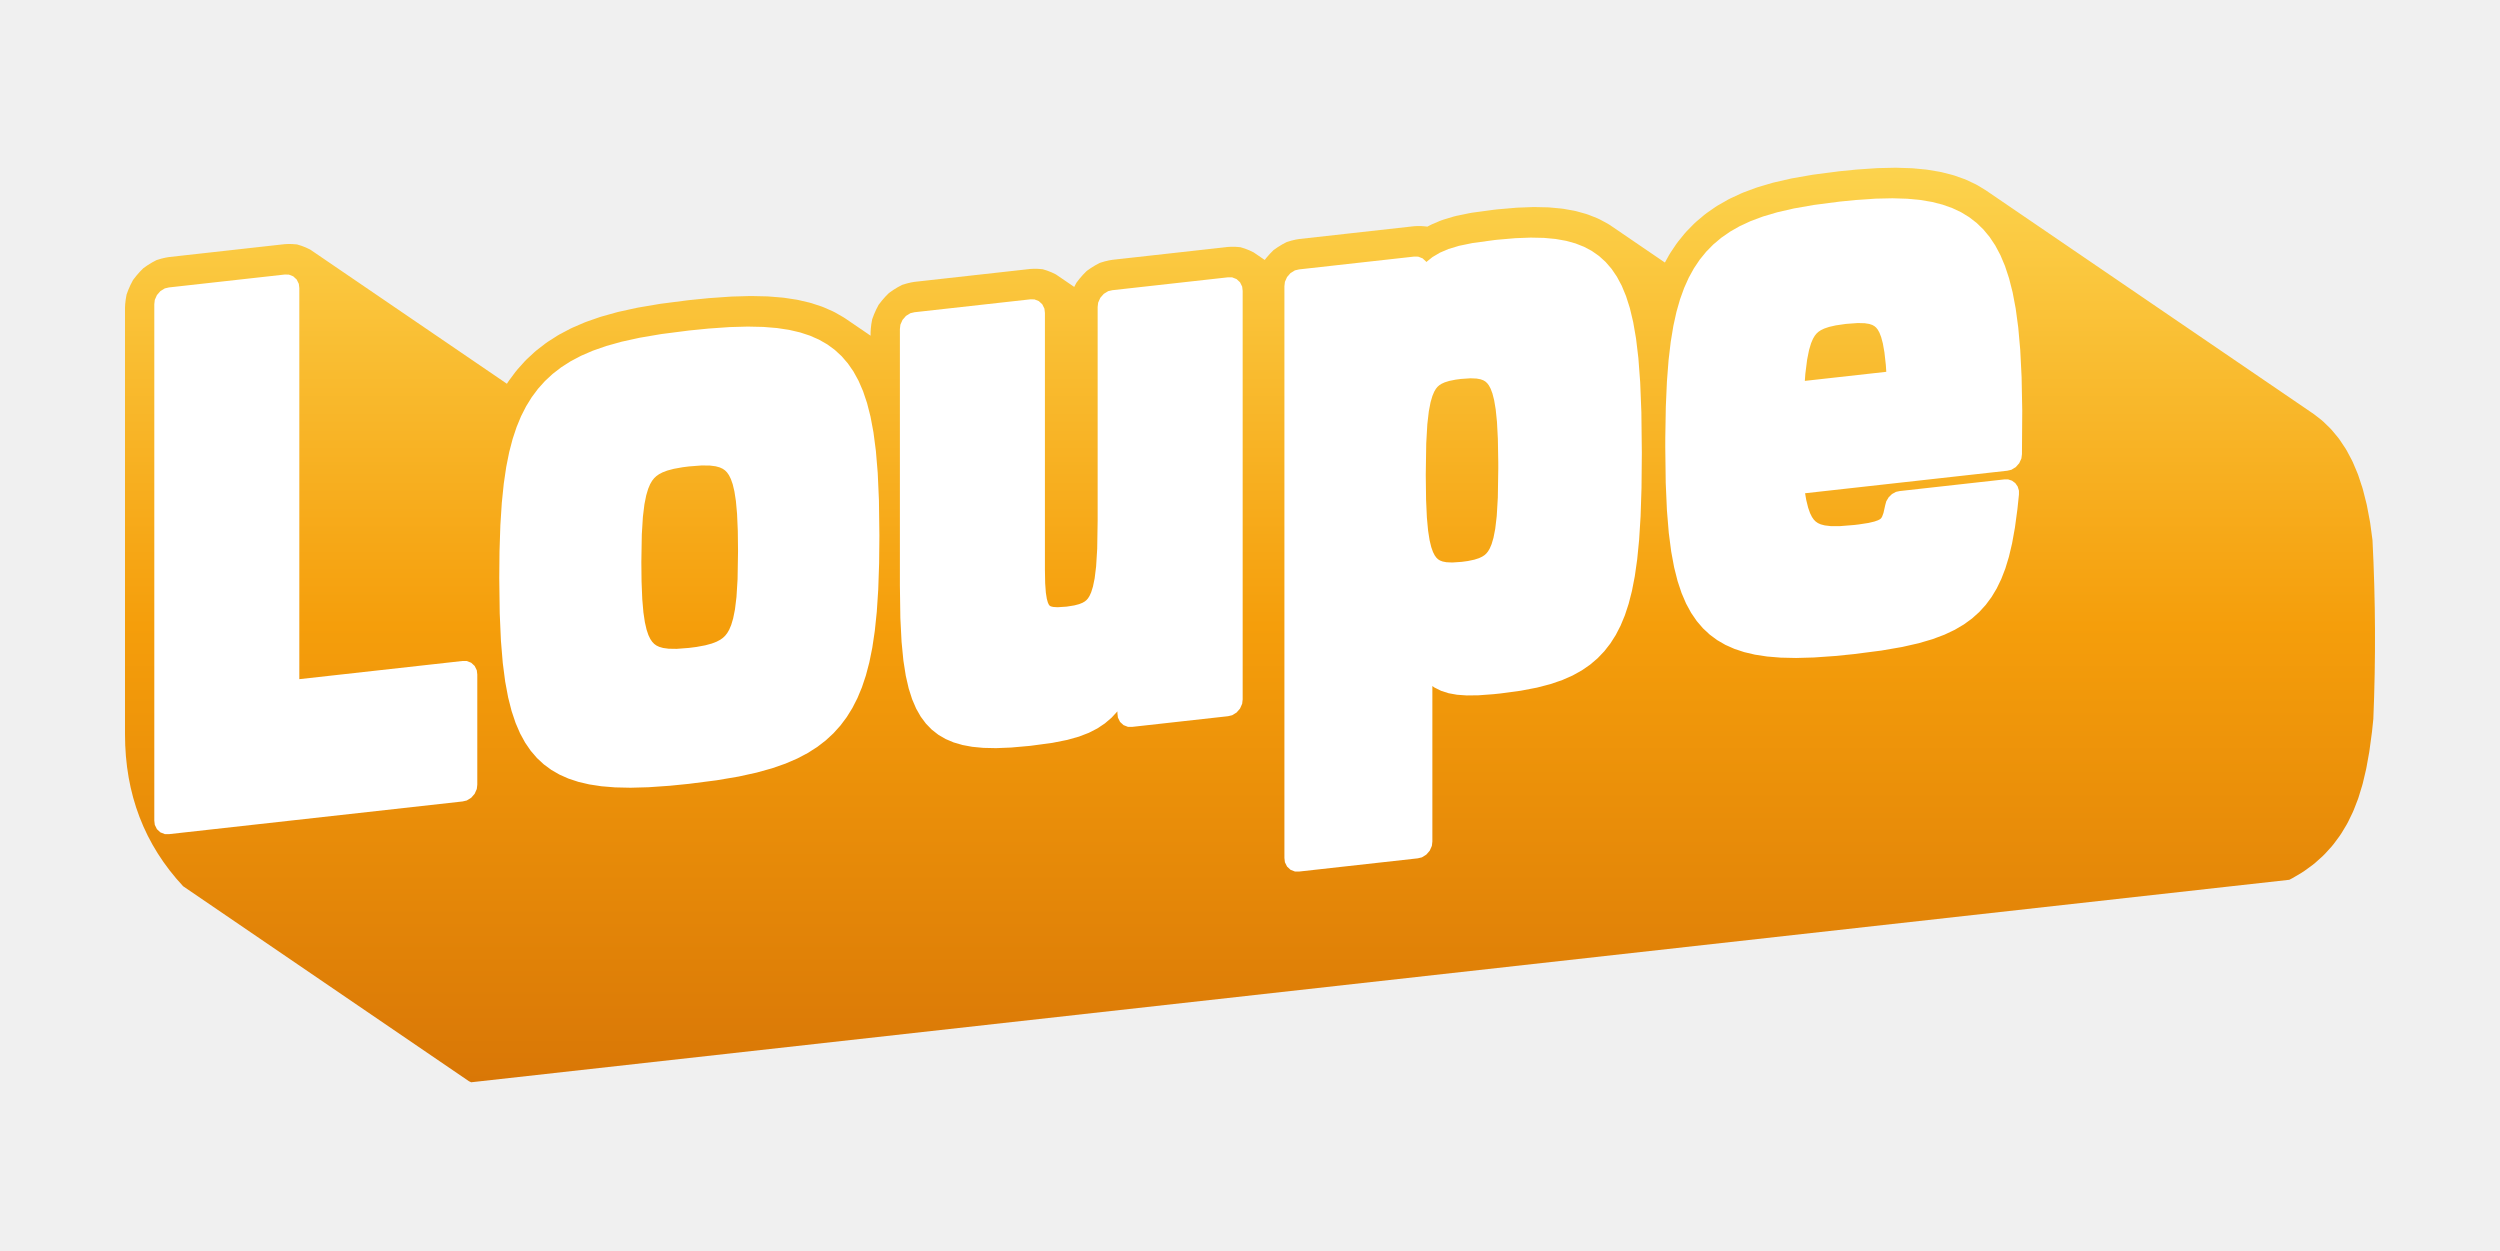
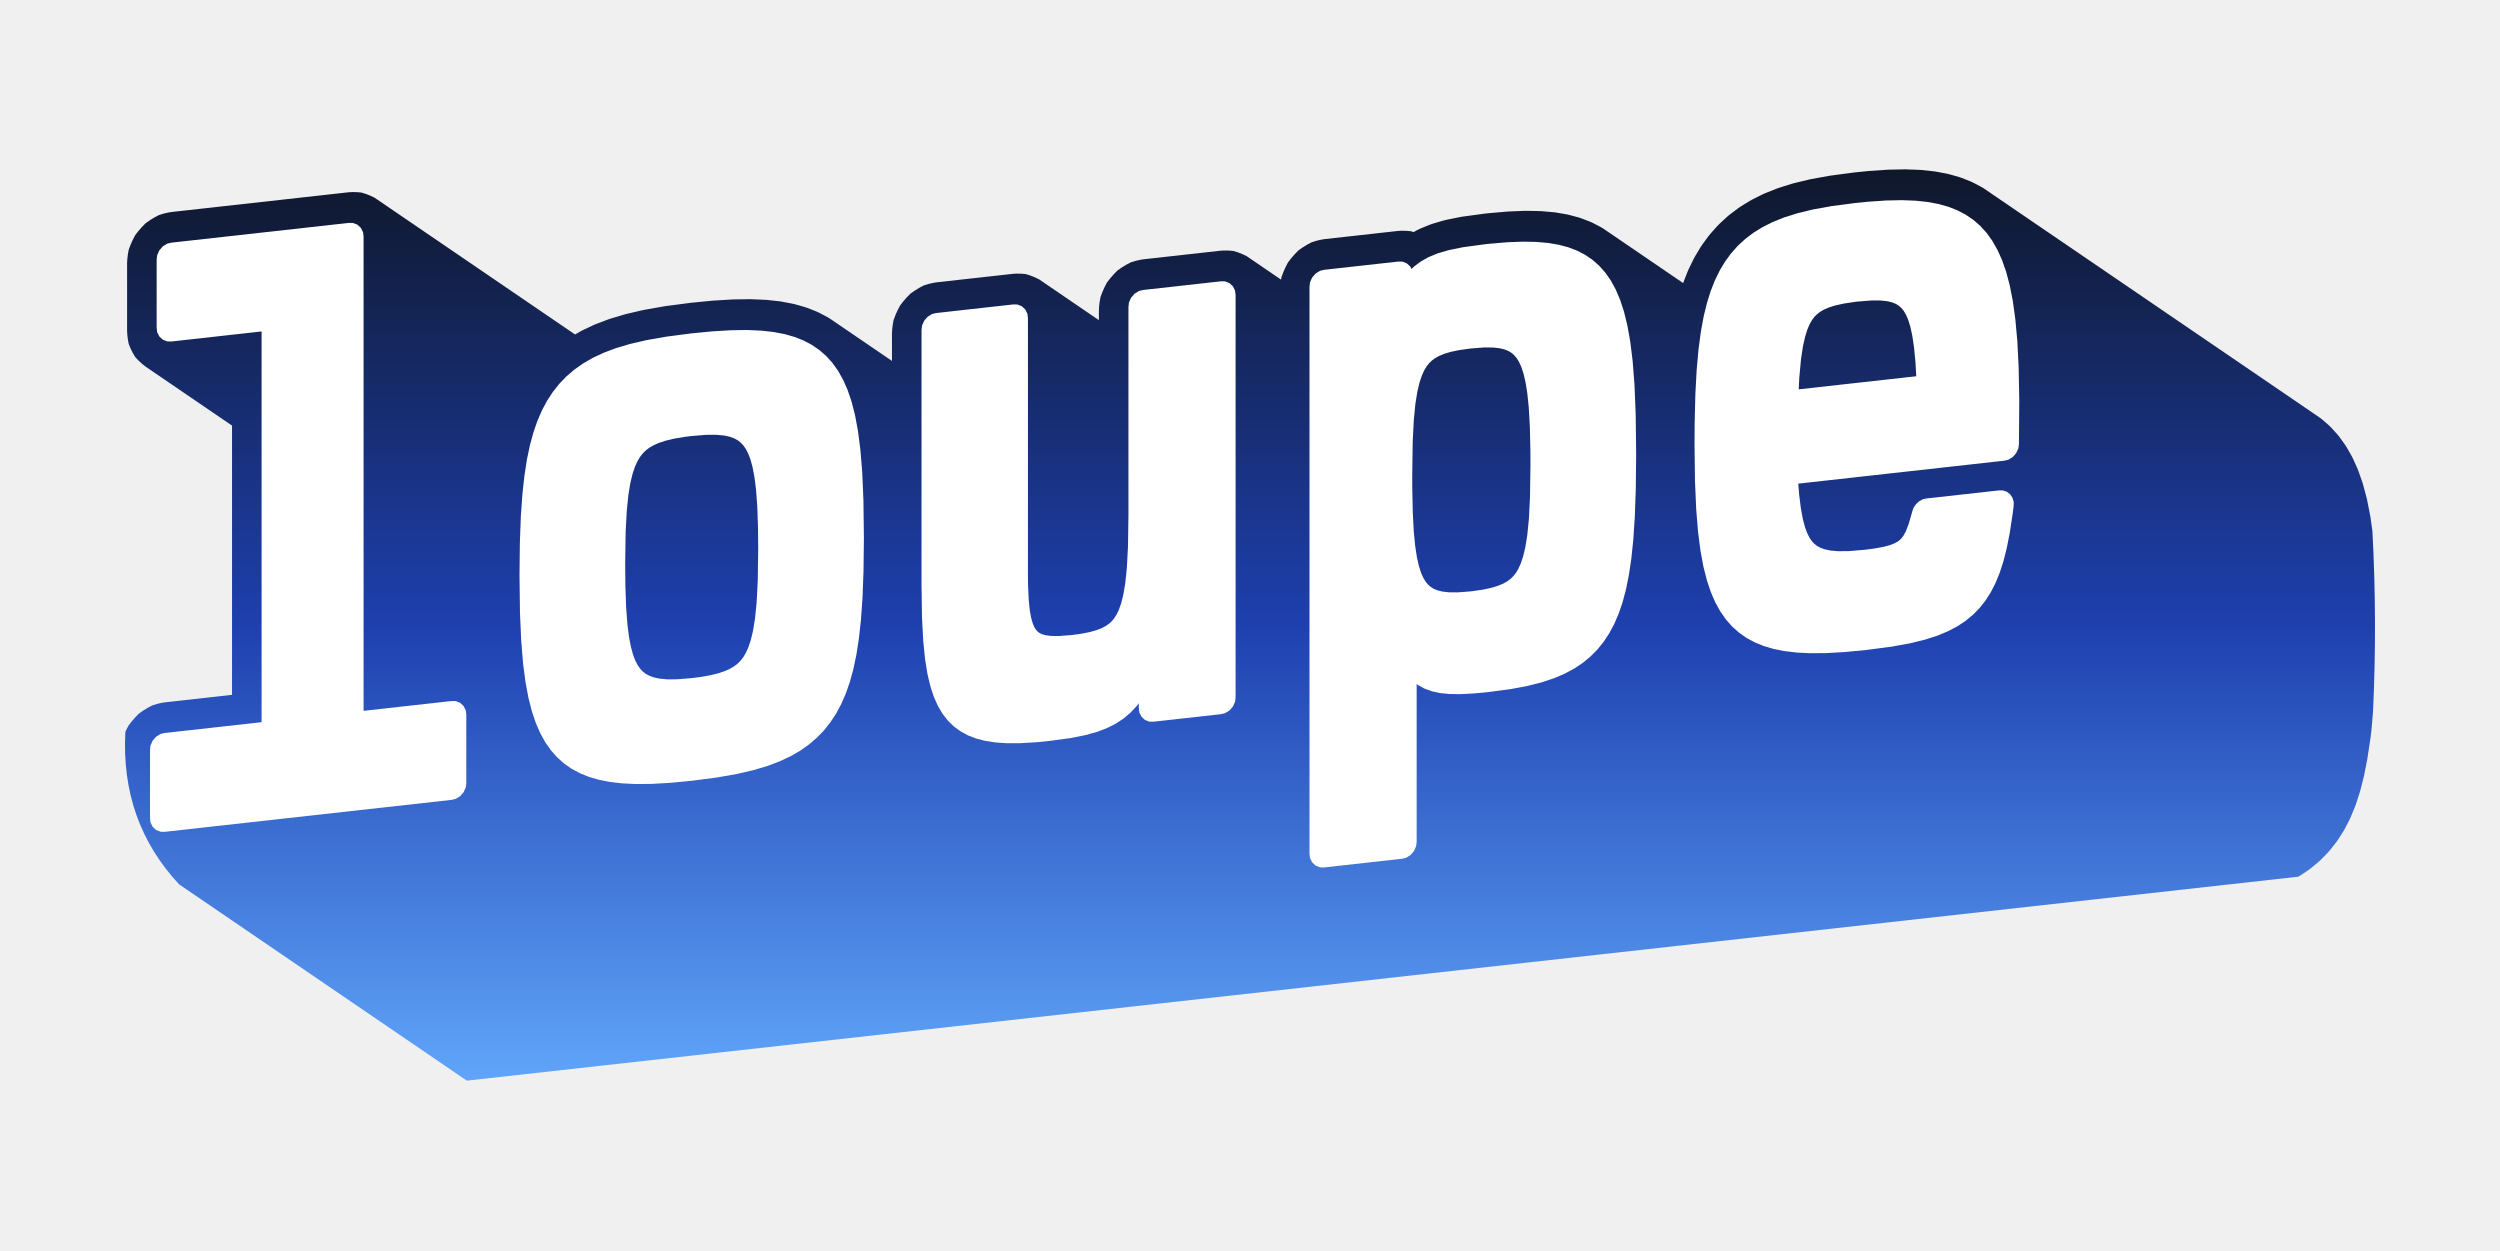
<svg xmlns="http://www.w3.org/2000/svg" version="1.1" width="423.333mm" height="211.667mm" viewBox="0 0 423.333 211.667">
-   <path d="M21.167 124.34Q21.167 139.507 31.009 150.068L79.393 183.077L79.784 183.264L387.65 148.978L387.758 148.927L388.201 148.692L389.745 147.783L390.205 147.48L391.581 146.478L392.038 146.109L393.268 145.006L393.697 144.58L394.797 143.371L395.179 142.906L396.159 141.582L396.48 141.102L397.352 139.652L397.608 139.179L398.381 137.584L398.574 137.139L399.259 135.369L399.399 134.966L400.006 132.976L400.102 132.623L400.64 130.348L400.703 130.048L401.182 127.394L401.221 127.147L401.65 123.966L401.669 123.803L401.884 121.749Q402.513 106.604 401.742 91.464L401.36 88.619L401.317 88.354L400.796 85.599L400.73 85.301L400.124 82.913L400.027 82.584L399.337 80.495L399.203 80.14L398.427 78.302L398.25 77.93L397.385 76.305L397.159 75.927L396.202 74.489L395.927 74.119L394.874 72.849L394.553 72.501L393.4 71.385L393.04 71.074L391.781 70.102L391.394 69.836L336.275 32.232L334.904 31.397L334.504 31.182L333.01 30.478L332.613 30.314L330.981 29.735L330.598 29.619L328.807 29.163L328.449 29.088L326.469 28.754L326.143 28.711L323.933 28.501L323.643 28.483L321.148 28.404L320.895 28.403L318.038 28.467L317.823 28.476L314.492 28.701L314.338 28.714L311.559 28.991L311.414 29.007L307.088 29.569L306.873 29.602L303.464 30.198L303.205 30.251L300.384 30.899L300.081 30.979L297.676 31.689L297.331 31.804L295.238 32.584L294.855 32.744L293.006 33.6L292.595 33.812L290.943 34.753L290.516 35.022L289.031 36.054L288.605 36.38L287.263 37.51L286.856 37.888L285.645 39.12L285.272 39.538L284.18 40.88L283.854 41.321L282.874 42.782L282.602 43.229L281.923 44.459L272.632 38.12L272.193 37.849L270.866 37.139L270.419 36.932L268.967 36.358L268.531 36.212L266.937 35.77L266.527 35.677L264.763 35.364L264.391 35.314L262.416 35.13L262.088 35.111L259.843 35.062L259.563 35.064L256.962 35.162L256.73 35.176L253.643 35.443L253.534 35.453L253.1 35.501L252.973 35.516L249.27 36.018L248.934 36.075L246.6 36.556L246.153 36.67L244.381 37.205L243.826 37.407L242.369 38.032L241.734 38.355L241.673 38.391L241.547 38.352L240.733 38.286L240.031 38.278L239.446 38.307L219.975 40.475L219.39 40.576L218.688 40.741L217.873 40.989L217.106 41.397L216.36 41.856L215.641 42.361L215.018 42.996L214.432 43.669L214.161 44.02L212.278 42.735L211.559 42.391L210.813 42.098L210.046 41.861L209.231 41.794L208.529 41.786L207.944 41.815L188.349 43.997L187.764 44.098L187.062 44.263L186.248 44.511L185.48 44.919L184.734 45.378L184.015 45.883L183.392 46.518L182.806 47.191L182.261 47.897L181.903 48.587L178.792 46.464L178.073 46.12L177.327 45.827L176.559 45.59L175.745 45.523L175.043 45.515L174.458 45.544L154.863 47.727L154.278 47.827L153.576 47.992L152.762 48.24L151.994 48.649L151.248 49.107L150.529 49.612L149.906 50.247L149.32 50.92L148.774 51.626L148.365 52.418L148.003 53.231L147.691 54.062L147.539 54.923L147.456 55.66L147.421 56.27V56.847L143.207 53.971L142.812 53.715L141.419 52.917L141.017 52.714L139.492 52.042L139.098 51.891L137.424 51.341L137.049 51.236L135.199 50.805L134.854 50.739L132.793 50.427L132.482 50.391L130.162 50.202L129.889 50.188L127.246 50.129L127.011 50.13L123.956 50.215L123.758 50.225L120.161 50.476L120.015 50.488L116.718 50.818L116.582 50.833L111.919 51.432L111.721 51.461L108.03 52.088L107.793 52.134L104.735 52.807L104.457 52.876L101.853 53.604L101.535 53.704L99.273 54.495L98.919 54.634L96.925 55.495L96.54 55.68L94.763 56.618L94.358 56.854L92.762 57.877L92.35 58.168L90.909 59.281L90.505 59.623L89.202 60.833L88.823 61.219L87.646 62.532L87.304 62.95L86.243 64.372L85.948 64.807L85.838 64.985L52.537 42.266L51.818 41.922L51.072 41.629L50.305 41.392L49.491 41.325L48.788 41.317L48.204 41.346L28.608 43.528L28.023 43.629L27.321 43.794L26.507 44.042L25.74 44.45L24.993 44.909L24.274 45.414L23.652 46.049L23.065 46.722L22.52 47.428L22.11 48.219L21.748 49.033L21.436 49.864L21.285 50.725L21.201 51.462L21.167 52.072z" fill="url(#d0)" />
-   <path d="M26.128 138.954L26.211 139.673L26.573 140.407L27.159 140.949L27.906 141.242L28.608 141.25L78.341 135.711L79.043 135.547L79.79 135.088L80.376 134.415L80.738 133.601L80.821 132.863V114.219L80.738 113.5L80.376 112.767L79.79 112.224L79.043 111.932L78.341 111.924L50.684 115.004V48.785L50.601 48.066L50.239 47.333L49.652 46.79L48.906 46.498L48.204 46.489L28.608 48.672L27.906 48.836L27.159 49.295L26.573 49.968L26.211 50.782L26.128 51.52zM84.542 97.861L84.619 103.863L84.824 108.504L85.136 112.272L85.545 115.418L86.045 118.094L86.632 120.404L87.306 122.419L88.069 124.191L88.925 125.756L89.877 127.141L90.93 128.364L92.089 129.437L93.359 130.37L94.748 131.17L96.268 131.844L97.938 132.395L99.782 132.827L101.836 133.14L104.147 133.33L106.778 133.389L109.819 133.305L113.401 133.056L116.664 132.729L121.35 132.128L125.056 131.5L128.124 130.826L130.737 130.097L133.006 129.306L135.005 128.444L136.787 127.506L138.388 126.483L139.833 125.371L141.139 124.162L142.319 122.85L143.383 121.429L144.338 119.888L145.192 118.214L145.952 116.386L146.623 114.376L147.209 112.149L147.712 109.656L148.132 106.832L148.468 103.594L148.715 99.823L148.866 95.346L148.91 90.693L148.833 84.715L148.628 80.095L148.315 76.344L147.906 73.213L147.406 70.547L146.819 68.246L146.143 66.238L145.379 64.472L144.521 62.912L143.567 61.531L142.512 60.312L141.351 59.242L140.078 58.311L138.686 57.513L137.161 56.841L135.486 56.291L133.636 55.86L131.574 55.548L129.255 55.359L126.613 55.301L123.558 55.386L119.961 55.637L116.664 55.967L112 56.565L108.309 57.192L105.251 57.865L102.647 58.593L100.385 59.384L98.391 60.245L96.614 61.184L95.017 62.207L93.576 63.32L92.274 64.53L91.097 65.842L90.036 67.265L89.083 68.808L88.232 70.484L87.475 72.315L86.807 74.327L86.224 76.558L85.723 79.057L85.306 81.887L84.973 85.135L84.729 88.918L84.582 93.412zM108.602 95.181L108.679 90.512L108.864 87.511L109.122 85.401L109.427 83.878L109.756 82.777L110.091 81.985L110.424 81.413L110.762 80.983L111.136 80.628L111.593 80.303L112.196 79.987L113.009 79.678L114.11 79.384L115.605 79.117L116.664 78.983L118.811 78.817L120.219 78.834L121.194 78.96L121.882 79.15L122.382 79.382L122.774 79.657L123.115 80.003L123.44 80.469L123.761 81.114L124.072 82.004L124.361 83.213L124.612 84.835L124.808 87.003L124.935 89.927L124.973 93.358L124.896 98.068L124.711 101.077L124.453 103.191L124.148 104.718L123.817 105.825L123.48 106.623L123.144 107.201L122.801 107.639L122.423 108.002L121.96 108.333L121.352 108.656L120.534 108.971L119.431 109.272L117.937 109.549L116.664 109.713L114.585 109.872L113.227 109.85L112.291 109.723L111.633 109.534L111.154 109.305L110.775 109.03L110.44 108.679L110.117 108.202L109.797 107.537L109.487 106.619L109.2 105.371L108.951 103.696L108.758 101.457L108.636 98.433zM152.382 99.178L152.46 104.652L152.665 108.675L152.973 111.838L153.376 114.417L153.87 116.573L154.455 118.407L155.134 119.987L155.913 121.355L156.797 122.54L157.789 123.559L158.894 124.422L160.116 125.136L161.464 125.71L162.956 126.149L164.62 126.458L166.501 126.639L168.666 126.685L171.213 126.583L174.3 126.31L174.582 126.279L178.198 125.791L180.722 125.29L182.71 124.731L184.373 124.09L185.816 123.35L187.094 122.496L188.235 121.519L189.217 120.457V120.792L189.3 121.511L189.662 122.244L190.249 122.787L190.995 123.079L191.697 123.087L207.944 121.278L208.647 121.113L209.393 120.655L209.979 119.982L210.341 119.168L210.425 118.43V49.254L210.341 48.535L209.979 47.802L209.393 47.259L208.647 46.967L207.944 46.958L188.349 49.141L187.646 49.305L186.9 49.764L186.314 50.437L185.952 51.251L185.868 51.988V88.12L185.792 92.93L185.609 95.911L185.36 97.934L185.072 99.333L184.774 100.288L184.488 100.92L184.226 101.332L183.975 101.616L183.689 101.848L183.302 102.072L182.736 102.299L181.909 102.517L180.715 102.708L180.535 102.729L179.075 102.824L178.329 102.775L177.963 102.684L177.8 102.602L177.702 102.517L177.586 102.354L177.432 102.01L177.258 101.381L177.097 100.354L176.981 98.768L176.939 96.443V52.983L176.855 52.264L176.493 51.531L175.907 50.988L175.161 50.696L174.458 50.688L154.863 52.87L154.16 53.034L153.414 53.493L152.828 54.166L152.466 54.98L152.382 55.718zM217.494 145.288L217.577 146.007L217.94 146.74L218.526 147.283L219.272 147.575L219.975 147.583L240.066 145.346L240.769 145.181L241.515 144.722L242.101 144.049L242.463 143.235L242.547 142.498V116.168L242.889 116.414L244.038 116.984L245.306 117.388L246.726 117.644L248.367 117.761L250.347 117.738L252.879 117.551L254.081 117.426L257.519 116.962L260.268 116.434L262.571 115.833L264.557 115.151L266.305 114.38L267.863 113.513L269.264 112.544L270.527 111.466L271.665 110.275L272.687 108.965L273.602 107.526L274.417 105.945L275.141 104.199L275.781 102.255L276.341 100.07L276.824 97.585L277.231 94.724L277.56 91.382L277.807 87.411L277.963 82.595L278.017 76.7L277.94 69.844L277.737 64.713L277.432 60.647L277.035 57.32L276.553 54.54L275.991 52.18L275.346 50.153L274.618 48.395L273.802 46.864L272.894 45.526L271.888 44.363L270.781 43.359L269.568 42.506L268.241 41.796L266.789 41.222L265.196 40.78L263.431 40.467L261.456 40.283L259.211 40.234L256.61 40.331L253.523 40.598L253.088 40.645L249.385 41.147L247.051 41.628L245.278 42.163L243.821 42.788L242.572 43.528L241.519 44.371L241.481 44.293L240.895 43.751L240.148 43.458L239.446 43.45L219.975 45.619L219.272 45.783L218.526 46.242L217.94 46.915L217.577 47.729L217.494 48.466zM241.43 80.389L241.509 75.079L241.693 71.85L241.946 69.654L242.241 68.119L242.553 67.052L242.859 66.326L243.146 65.84L243.42 65.502L243.718 65.236L244.099 64.99L244.634 64.745L245.403 64.505L246.497 64.285L247.383 64.168L249 64.056L250.031 64.101L250.716 64.228L251.182 64.401L251.529 64.61L251.826 64.881L252.118 65.264L252.417 65.826L252.72 66.635L253.01 67.77L253.271 69.325L253.486 71.432L253.637 74.296L253.706 78.274L253.709 79.279L253.632 84.252L253.447 87.382L253.193 89.539L252.896 91.062L252.581 92.131L252.269 92.867L251.973 93.368L251.685 93.723L251.373 94.005L250.978 94.263L250.432 94.519L249.659 94.768L248.57 94.997L247.507 95.142L245.92 95.25L244.927 95.204L244.278 95.078L243.84 94.91L243.516 94.707L243.233 94.439L242.95 94.052L242.656 93.477L242.359 92.643L242.076 91.469L241.824 89.856L241.62 87.661L241.483 84.664L241.43 80.47zM281.986 75.744L282.062 81.771L282.267 86.436L282.579 90.224L282.988 93.387L283.487 96.077L284.073 98.397L284.746 100.421L285.508 102.2L286.362 103.77L287.312 105.159L288.362 106.385L289.517 107.461L290.782 108.396L292.167 109.198L293.682 109.872L295.345 110.424L297.181 110.857L299.226 111.169L301.524 111.359L304.142 111.418L307.167 111.333L310.731 111.083L313.859 110.769L318.58 110.162L322.099 109.555L324.914 108.916L327.257 108.227L329.26 107.474L331.006 106.649L332.549 105.739L333.925 104.737L335.155 103.635L336.255 102.425L337.236 101.101L338.107 99.651L338.88 98.056L339.565 96.286L340.172 94.297L340.711 92.023L341.19 89.368L341.619 86.186L341.876 83.729L341.875 83.086L341.662 82.389L341.258 81.807L340.696 81.391L340.025 81.174L339.408 81.179L321.673 83.154L321.052 83.288L320.378 83.658L319.815 84.205L319.411 84.883L319.235 85.523L318.935 86.859L318.721 87.445L318.58 87.694L318.479 87.811L318.329 87.928L318.009 88.097L317.405 88.312L316.384 88.553L314.732 88.807L313.983 88.896L311.513 89.095L309.999 89.088L308.992 88.969L308.307 88.789L307.827 88.571L307.46 88.316L307.139 87.991L306.825 87.539L306.504 86.891L306.178 85.966L305.857 84.665L305.661 83.522L339.904 79.709L340.599 79.547L341.338 79.098L341.923 78.437L342.291 77.635L342.384 76.906L342.433 69.518L342.325 63.847L342.095 59.272L341.758 55.474L341.326 52.263L340.805 49.508L340.198 47.12L339.507 45.031L338.731 43.192L337.866 41.567L336.909 40.129L335.856 38.859L334.703 37.743L333.444 36.771L332.073 35.936L330.579 35.232L328.947 34.653L327.156 34.197L325.175 33.863L322.965 33.653L320.47 33.575L317.613 33.638L314.282 33.863L311.503 34.14L307.177 34.702L303.768 35.298L300.947 35.947L298.542 36.657L296.45 37.436L294.6 38.293L292.949 39.234L291.463 40.266L290.122 41.395L288.911 42.628L287.819 43.971L286.839 45.432L285.961 47.023L285.18 48.764L284.488 50.679L283.881 52.803L283.355 55.185L282.91 57.884L282.545 60.982L282.266 64.594L282.078 68.88L281.99 74.091zM305.618 64.497L305.702 63.318L306.007 60.9L306.334 59.265L306.669 58.141L306.995 57.374L307.302 56.852L307.6 56.48L307.927 56.182L308.341 55.907L308.912 55.632L309.719 55.359L310.855 55.099L312.464 54.863L312.619 54.846L314.572 54.701L315.763 54.733L316.534 54.857L317.042 55.027L317.398 55.226L317.688 55.472L317.964 55.816L318.249 56.326L318.541 57.077L318.829 58.155L319.097 59.67L319.333 61.786L319.41 62.961z" fill="#fff" />
+   <path d="M21.232 123.92Q20.395 139.093 30.326 149.749L79.051 182.99L389.185 148.452L389.392 148.329L390.801 147.397L391.291 147.034L392.548 145.996L393.015 145.567L394.139 144.417L394.558 143.941L395.559 142.673L395.913 142.175L396.804 140.777L397.086 140.285L397.878 138.74L398.091 138.277L398.797 136.553L398.95 136.135L399.582 134.184L399.687 133.82L400.257 131.571L400.326 131.266L400.848 128.611L400.89 128.364L401.378 125.134L401.397 125.003L401.554 123.765L401.832 120.498Q402.549 105.223 401.728 89.951L401.402 87.605L401.355 87.324L400.836 84.684L400.762 84.365L400.157 82.088L400.049 81.736L399.357 79.754L399.206 79.375L398.427 77.638L398.226 77.242L397.355 75.715L397.099 75.317L396.134 73.974L395.823 73.589L394.758 72.414L394.397 72.06L393.228 71.039L392.829 70.73L391.551 69.855L335.936 31.913L335.515 31.659L334.12 30.923L333.693 30.726L332.168 30.123L331.752 29.982L330.079 29.507L329.687 29.414L327.839 29.065L327.481 29.013L325.419 28.791L325.1 28.768L322.77 28.679L322.494 28.677L319.818 28.731L319.585 28.741L316.452 28.957L316.297 28.97L314.144 29.187L313.995 29.204L310.018 29.729L309.779 29.766L306.638 30.336L306.35 30.397L303.743 31.029L303.407 31.122L301.177 31.824L300.796 31.959L298.847 32.739L298.43 32.927L296.702 33.792L296.26 34.039L294.712 34.997L294.262 35.306L292.867 36.364L292.429 36.731L291.171 37.895L290.762 38.311L289.628 39.586L289.266 40.035L288.247 41.427L287.941 41.89L287.029 43.411L286.781 43.868L285.969 45.534L285.777 45.969L285.057 47.804L285.012 47.933L271.499 38.714L271.056 38.448L269.702 37.742L269.254 37.539L267.771 36.969L267.336 36.827L265.706 36.389L265.298 36.299L263.491 35.989L263.123 35.942L261.096 35.762L260.772 35.744L258.465 35.7L258.188 35.703L255.512 35.808L255.283 35.823L252.102 36.099L251.994 36.109L251.536 36.159L251.411 36.174L247.651 36.682L247.327 36.736L244.885 37.23L244.46 37.336L242.591 37.883L242.066 38.067L240.526 38.7L239.924 38.99L239.371 39.301L238.878 39.148L238.057 39.081L237.348 39.073L236.758 39.102L224.245 40.496L223.655 40.598L222.946 40.764L222.125 41.014L221.35 41.426L220.598 41.889L219.872 42.398L219.244 43.039L218.652 43.718L218.102 44.431L217.688 45.229L217.323 46.05L217.008 46.888L216.927 47.352L211.098 43.375L210.372 43.027L209.62 42.732L208.845 42.493L208.024 42.425L207.315 42.417L206.725 42.447L193.586 43.91L192.996 44.012L192.287 44.178L191.466 44.428L190.692 44.84L189.939 45.303L189.213 45.812L188.585 46.453L187.993 47.132L187.443 47.845L187.029 48.643L186.664 49.464L186.35 50.302L186.197 51.171L186.113 51.915L186.078 52.53V54.211L175.934 47.291L175.209 46.943L174.456 46.648L173.682 46.409L172.86 46.341L172.151 46.333L171.562 46.363L158.547 47.812L157.958 47.914L157.249 48.08L156.427 48.33L155.653 48.742L154.9 49.205L154.175 49.714L153.546 50.355L152.955 51.034L152.404 51.747L151.991 52.545L151.626 53.367L151.311 54.204L151.158 55.073L151.074 55.817L151.039 56.432V61.119L140.524 53.946L140.102 53.691L138.707 52.954L138.281 52.758L136.751 52.151L136.339 52.011L134.654 51.53L134.267 51.438L132.397 51.081L132.045 51.027L129.95 50.794L129.638 50.77L127.258 50.667L126.989 50.663L124.245 50.7L124.019 50.708L120.791 50.904L120.615 50.918L117.196 51.25L117.036 51.268L112.739 51.828L112.518 51.862L109.135 52.457L108.868 52.512L106.069 53.161L105.758 53.244L103.372 53.957L103.017 54.077L100.94 54.861L100.547 55.027L98.712 55.89L98.291 56.111L97.378 56.639L63.436 33.483L62.71 33.135L61.957 32.84L61.183 32.6L60.361 32.533L59.653 32.525L59.063 32.555L29.03 35.899L28.44 36.001L27.731 36.167L26.91 36.417L26.136 36.829L25.383 37.292L24.657 37.802L24.029 38.442L23.437 39.121L22.887 39.834L22.473 40.632L22.108 41.454L21.794 42.291L21.641 43.16L21.557 43.904L21.522 44.52V56.066L21.557 56.674L21.641 57.399L21.794 58.234L22.108 59.001L22.473 59.741L22.887 60.448L23.437 61.038L24.029 61.585L24.657 62.086L39.291 72.07V117.658L27.904 118.927L27.314 119.028L26.605 119.194L25.784 119.445L25.009 119.857L24.257 120.319L23.531 120.829L22.903 121.469L22.311 122.149L21.761 122.861L21.347 123.66z" fill="url(#d0)" />
+   <path d="M25.401 138.536L25.485 139.261L25.85 140.001L26.442 140.549L27.195 140.844L27.904 140.852L76.457 135.445L77.166 135.279L77.919 134.816L78.51 134.137L78.876 133.316L78.96 132.571V121.025L78.876 120.299L78.51 119.56L77.919 119.012L77.166 118.717L76.457 118.709L61.566 120.367V40.06L61.482 39.335L61.116 38.595L60.525 38.047L59.772 37.752L59.063 37.744L29.03 41.089L28.321 41.255L27.568 41.717L26.977 42.397L26.611 43.218L26.527 43.962V55.509L26.611 56.234L26.977 56.974L27.568 57.522L28.321 57.816L29.03 57.825L44.297 56.125V122.29L27.904 124.116L27.195 124.282L26.442 124.745L25.85 125.424L25.485 126.245L25.401 126.989zM87.97 97.447L88.047 103.68L88.253 108.439L88.566 112.268L88.975 115.441L89.473 118.124L90.058 120.425L90.729 122.422L91.49 124.17L92.343 125.706L93.293 127.057L94.345 128.243L95.502 129.275L96.772 130.163L98.161 130.914L99.683 131.534L101.358 132.029L103.212 132.399L105.285 132.645L107.633 132.762L110.332 132.74L113.491 132.56L117.127 132.213L121.4 131.656L124.777 131.061L127.576 130.412L129.963 129.699L132.042 128.914L133.88 128.051L135.522 127.101L136.998 126.058L138.33 124.916L139.532 123.668L140.614 122.308L141.584 120.829L142.45 119.215L143.22 117.449L143.9 115.502L144.495 113.339L145.008 110.908L145.439 108.145L145.788 104.962L146.05 101.236L146.219 96.789L146.284 91.337L146.284 90.953L146.206 84.665L146 79.907L145.687 76.097L145.279 72.948L144.783 70.29L144.199 68.013L143.528 66.037L142.768 64.311L141.914 62.793L140.963 61.459L139.909 60.29L138.748 59.273L137.474 58.4L136.079 57.664L134.549 57.057L132.864 56.576L130.995 56.218L128.899 55.985L126.519 55.882L123.774 55.919L120.546 56.115L117.127 56.447L112.83 57.006L109.447 57.602L106.648 58.251L104.262 58.964L102.185 59.749L100.349 60.612L98.71 61.562L97.235 62.605L95.904 63.747L94.704 64.995L93.623 66.356L92.654 67.837L91.789 69.451L91.019 71.22L90.34 73.168L89.746 75.335L89.234 77.768L88.804 80.534L88.456 83.719L88.196 87.445L88.03 91.886L87.97 97.32zM105.864 95.454L105.941 90.106L106.133 86.471L106.407 83.798L106.742 81.771L107.12 80.216L107.526 79.018L107.947 78.092L108.382 77.368L108.837 76.783L109.336 76.287L109.916 75.841L110.621 75.422L111.505 75.023L112.626 74.646L114.058 74.297L115.905 73.984L117.127 73.831L119.574 73.633L121.306 73.626L122.589 73.745L123.56 73.952L124.31 74.222L124.908 74.546L125.412 74.933L125.863 75.409L126.287 76.015L126.692 76.797L127.078 77.811L127.436 79.12L127.756 80.797L128.025 82.945L128.23 85.707L128.357 89.31L128.389 92.946L128.312 98.367L128.12 102.05L127.846 104.758L127.511 106.811L127.132 108.387L126.726 109.601L126.303 110.539L125.868 111.272L125.414 111.861L124.917 112.361L124.342 112.808L123.644 113.227L122.77 113.626L121.662 114.003L120.246 114.352L118.42 114.666L117.127 114.828L114.68 115.027L112.953 115.033L111.674 114.913L110.707 114.707L109.96 114.437L109.363 114.113L108.86 113.725L108.408 113.247L107.984 112.639L107.577 111.852L107.19 110.833L106.83 109.518L106.508 107.833L106.237 105.675L106.029 102.902L105.9 99.286zM156.045 99.077L156.123 104.512L156.33 108.479L156.641 111.585L157.047 114.112L157.545 116.221L158.137 118.012L158.825 119.552L159.617 120.884L160.516 122.034L161.527 123.017L162.653 123.842L163.899 124.518L165.275 125.051L166.802 125.45L168.513 125.717L170.462 125.853L172.727 125.849L175.428 125.69L177.693 125.468L181.275 124.983L183.812 124.478L185.824 123.912L187.513 123.262L188.982 122.511L190.285 121.646L191.45 120.658L192.497 119.539L192.835 119.087V119.89L192.919 120.615L193.285 121.355L193.876 121.903L194.629 122.198L195.338 122.206L206.725 120.938L207.434 120.772L208.187 120.309L208.779 119.63L209.144 118.808L209.228 118.064V49.952L209.144 49.227L208.779 48.487L208.187 47.939L207.434 47.645L206.725 47.636L193.586 49.1L192.877 49.266L192.124 49.728L191.533 50.408L191.167 51.229L191.083 51.973V87.132L191.006 92.544L190.815 96.14L190.545 98.741L190.218 100.68L189.853 102.139L189.468 103.237L189.073 104.064L188.674 104.693L188.258 105.193L187.797 105.616L187.246 106L186.553 106.365L185.659 106.713L184.494 107.039L182.967 107.334L181.448 107.536L179.274 107.703L177.916 107.682L177.017 107.557L176.415 107.379L175.999 107.171L175.684 106.928L175.406 106.612L175.134 106.164L174.862 105.515L174.601 104.589L174.372 103.298L174.193 101.524L174.085 99.082L174.064 97.071V53.868L173.98 53.143L173.615 52.403L173.023 51.855L172.27 51.56L171.562 51.552L158.547 53.002L157.839 53.168L157.086 53.63L156.494 54.31L156.129 55.131L156.045 55.875zM221.742 144.564L221.826 145.289L222.191 146.029L222.783 146.577L223.536 146.872L224.245 146.88L237.384 145.417L238.093 145.251L238.846 144.788L239.437 144.109L239.803 143.287L239.887 142.543V115.827L240.048 115.956L241.173 116.585L242.413 117.045L243.796 117.352L245.379 117.518L247.261 117.546L249.621 117.421L252.15 117.176L255.805 116.688L258.697 116.143L261.104 115.53L263.171 114.84L264.982 114.064L266.593 113.196L268.039 112.227L269.34 111.152L270.512 109.964L271.564 108.66L272.506 107.229L273.345 105.66L274.09 103.93L274.747 102.01L275.321 99.858L275.817 97.419L276.235 94.618L276.574 91.357L276.828 87.496L276.992 82.829L277.053 77.023L277.053 76.779L276.975 70.134L276.771 65.123L276.461 61.134L276.058 57.86L275.57 55.116L274.997 52.782L274.342 50.773L273.6 49.028L272.768 47.505L271.842 46.174L270.816 45.016L269.686 44.017L268.448 43.168L267.094 42.461L265.611 41.891L263.981 41.452L262.174 41.143L260.148 40.963L257.841 40.919L255.165 41.024L251.983 41.3L251.525 41.35L247.765 41.857L245.323 42.351L243.454 42.899L241.914 43.531L240.592 44.272L239.437 45.137L239.015 45.553L238.812 45.142L238.22 44.595L237.467 44.3L236.758 44.292L224.245 45.685L223.536 45.851L222.783 46.314L222.191 46.993L221.826 47.814L221.742 48.559zM239.136 80.613L239.214 74.889L239.405 71.101L239.677 68.361L240.006 66.313L240.376 64.765L240.769 63.594L241.172 62.708L241.58 62.033L242.002 61.501L242.462 61.056L243.001 60.657L243.669 60.283L244.524 59.926L245.63 59.591L247.073 59.286L248.98 59.018L249.022 59.013L251.268 58.837L252.819 58.846L253.949 58.973L254.791 59.179L255.437 59.442L255.958 59.76L256.408 60.149L256.824 60.644L257.225 61.293L257.613 62.148L257.984 63.27L258.326 64.73L258.627 66.615L258.874 69.046L259.053 72.205L259.148 76.385L259.158 78.642L259.081 84.17L258.89 87.903L258.618 90.628L258.286 92.677L257.913 94.234L257.516 95.418L257.108 96.319L256.692 97.01L256.262 97.557L255.793 98.016L255.247 98.425L254.574 98.809L253.719 99.174L252.619 99.517L251.191 99.83L249.315 100.106L249.022 100.14L246.849 100.309L245.334 100.297L244.228 100.169L243.404 99.963L242.772 99.701L242.262 99.385L241.82 98.996L241.411 98.5L241.016 97.848L240.633 96.985L240.268 95.852L239.932 94.375L239.638 92.464L239.399 89.991L239.229 86.764L239.143 82.461zM286.939 75.159L287.016 81.418L287.222 86.2L287.535 90.047L287.943 93.235L288.441 95.929L289.025 98.24L289.695 100.244L290.455 101.997L291.306 103.538L292.254 104.893L293.303 106.082L294.458 107.116L295.725 108.007L297.11 108.76L298.628 109.381L300.297 109.877L302.145 110.248L304.211 110.495L306.549 110.613L309.236 110.591L312.382 110.412L315.971 110.069L320.24 109.511L323.397 108.941L325.923 108.327L328.031 107.652L329.842 106.902L331.429 106.066L332.838 105.134L334.095 104.096L335.218 102.947L336.22 101.679L337.11 100.281L337.902 98.736L338.608 97.012L339.24 95.061L339.811 92.811L340.332 90.156L340.82 86.927L340.978 85.688L340.994 85.026L340.79 84.304L340.386 83.699L339.815 83.264L339.129 83.037L338.495 83.04L326.232 84.406L325.641 84.53L324.993 84.867L324.44 85.367L324.024 85.992L323.816 86.591L323.192 88.756L322.734 89.934L322.354 90.652L322.023 91.112L321.698 91.443L321.315 91.729L320.791 92.014L320.036 92.306L318.949 92.599L317.385 92.886L315.72 93.101L313.067 93.321L311.263 93.336L309.961 93.222L308.999 93.023L308.273 92.764L307.705 92.456L307.231 92.089L306.807 91.632L306.405 91.043L306.015 90.266L305.637 89.239L305.28 87.887L304.952 86.115L304.661 83.783L304.511 81.895L339.371 78.013L340.072 77.85L340.818 77.396L341.408 76.73L341.779 75.923L341.874 75.188L341.929 67.798L341.825 62.2L341.597 57.726L341.262 54.041L340.832 50.944L340.312 48.304L339.707 46.027L339.015 44.045L338.236 42.309L337.365 40.782L336.4 39.44L335.335 38.265L334.166 37.244L332.888 36.369L331.493 35.633L329.968 35.029L328.296 34.554L326.448 34.205L324.386 33.984L322.055 33.895L319.38 33.949L316.246 34.165L314.093 34.382L310.117 34.906L306.977 35.476L304.37 36.108L302.139 36.809L300.19 37.589L298.461 38.454L296.913 39.413L295.518 40.471L294.26 41.634L293.126 42.909L292.107 44.301L291.195 45.823L290.383 47.489L289.662 49.324L289.028 51.36L288.475 53.642L288.003 56.227L287.611 59.193L287.302 62.644L287.082 66.728L286.96 71.665zM304.585 65.929L304.678 63.977L304.963 60.881L305.297 58.651L305.667 57.002L306.056 55.774L306.454 54.857L306.854 54.167L307.263 53.631L307.706 53.188L308.224 52.793L308.869 52.42L309.701 52.062L310.787 51.72L312.213 51.404L314.112 51.118L314.594 51.062L316.92 50.878L318.486 50.885L319.606 51.009L320.425 51.21L321.043 51.464L321.535 51.769L321.958 52.144L322.352 52.626L322.734 53.269L323.109 54.129L323.469 55.274L323.804 56.784L324.103 58.766L324.356 61.376L324.487 63.713z" fill="#fff" />
  <defs>
-     <linearGradient id="d0" gradientUnits="userSpaceOnUse" x1="211.667" y1="28.403" x2="211.667" y2="183.264">
-       <stop offset="0" stop-color="#fcd34d" />
-       <stop offset=".5" stop-color="#f59e0b" />
-       <stop offset="1" stop-color="#d97706" />
+     <linearGradient id="d0" gradientUnits="userSpaceOnUse" x1="211.667" y1="28.677" x2="211.667" y2="182.99">
+       <stop offset="0" stop-color="#0f172a" />
+       <stop offset=".5" stop-color="#1e40af" />
+       <stop offset="1" stop-color="#60a5fa" />
    </linearGradient>
  </defs>
</svg>
